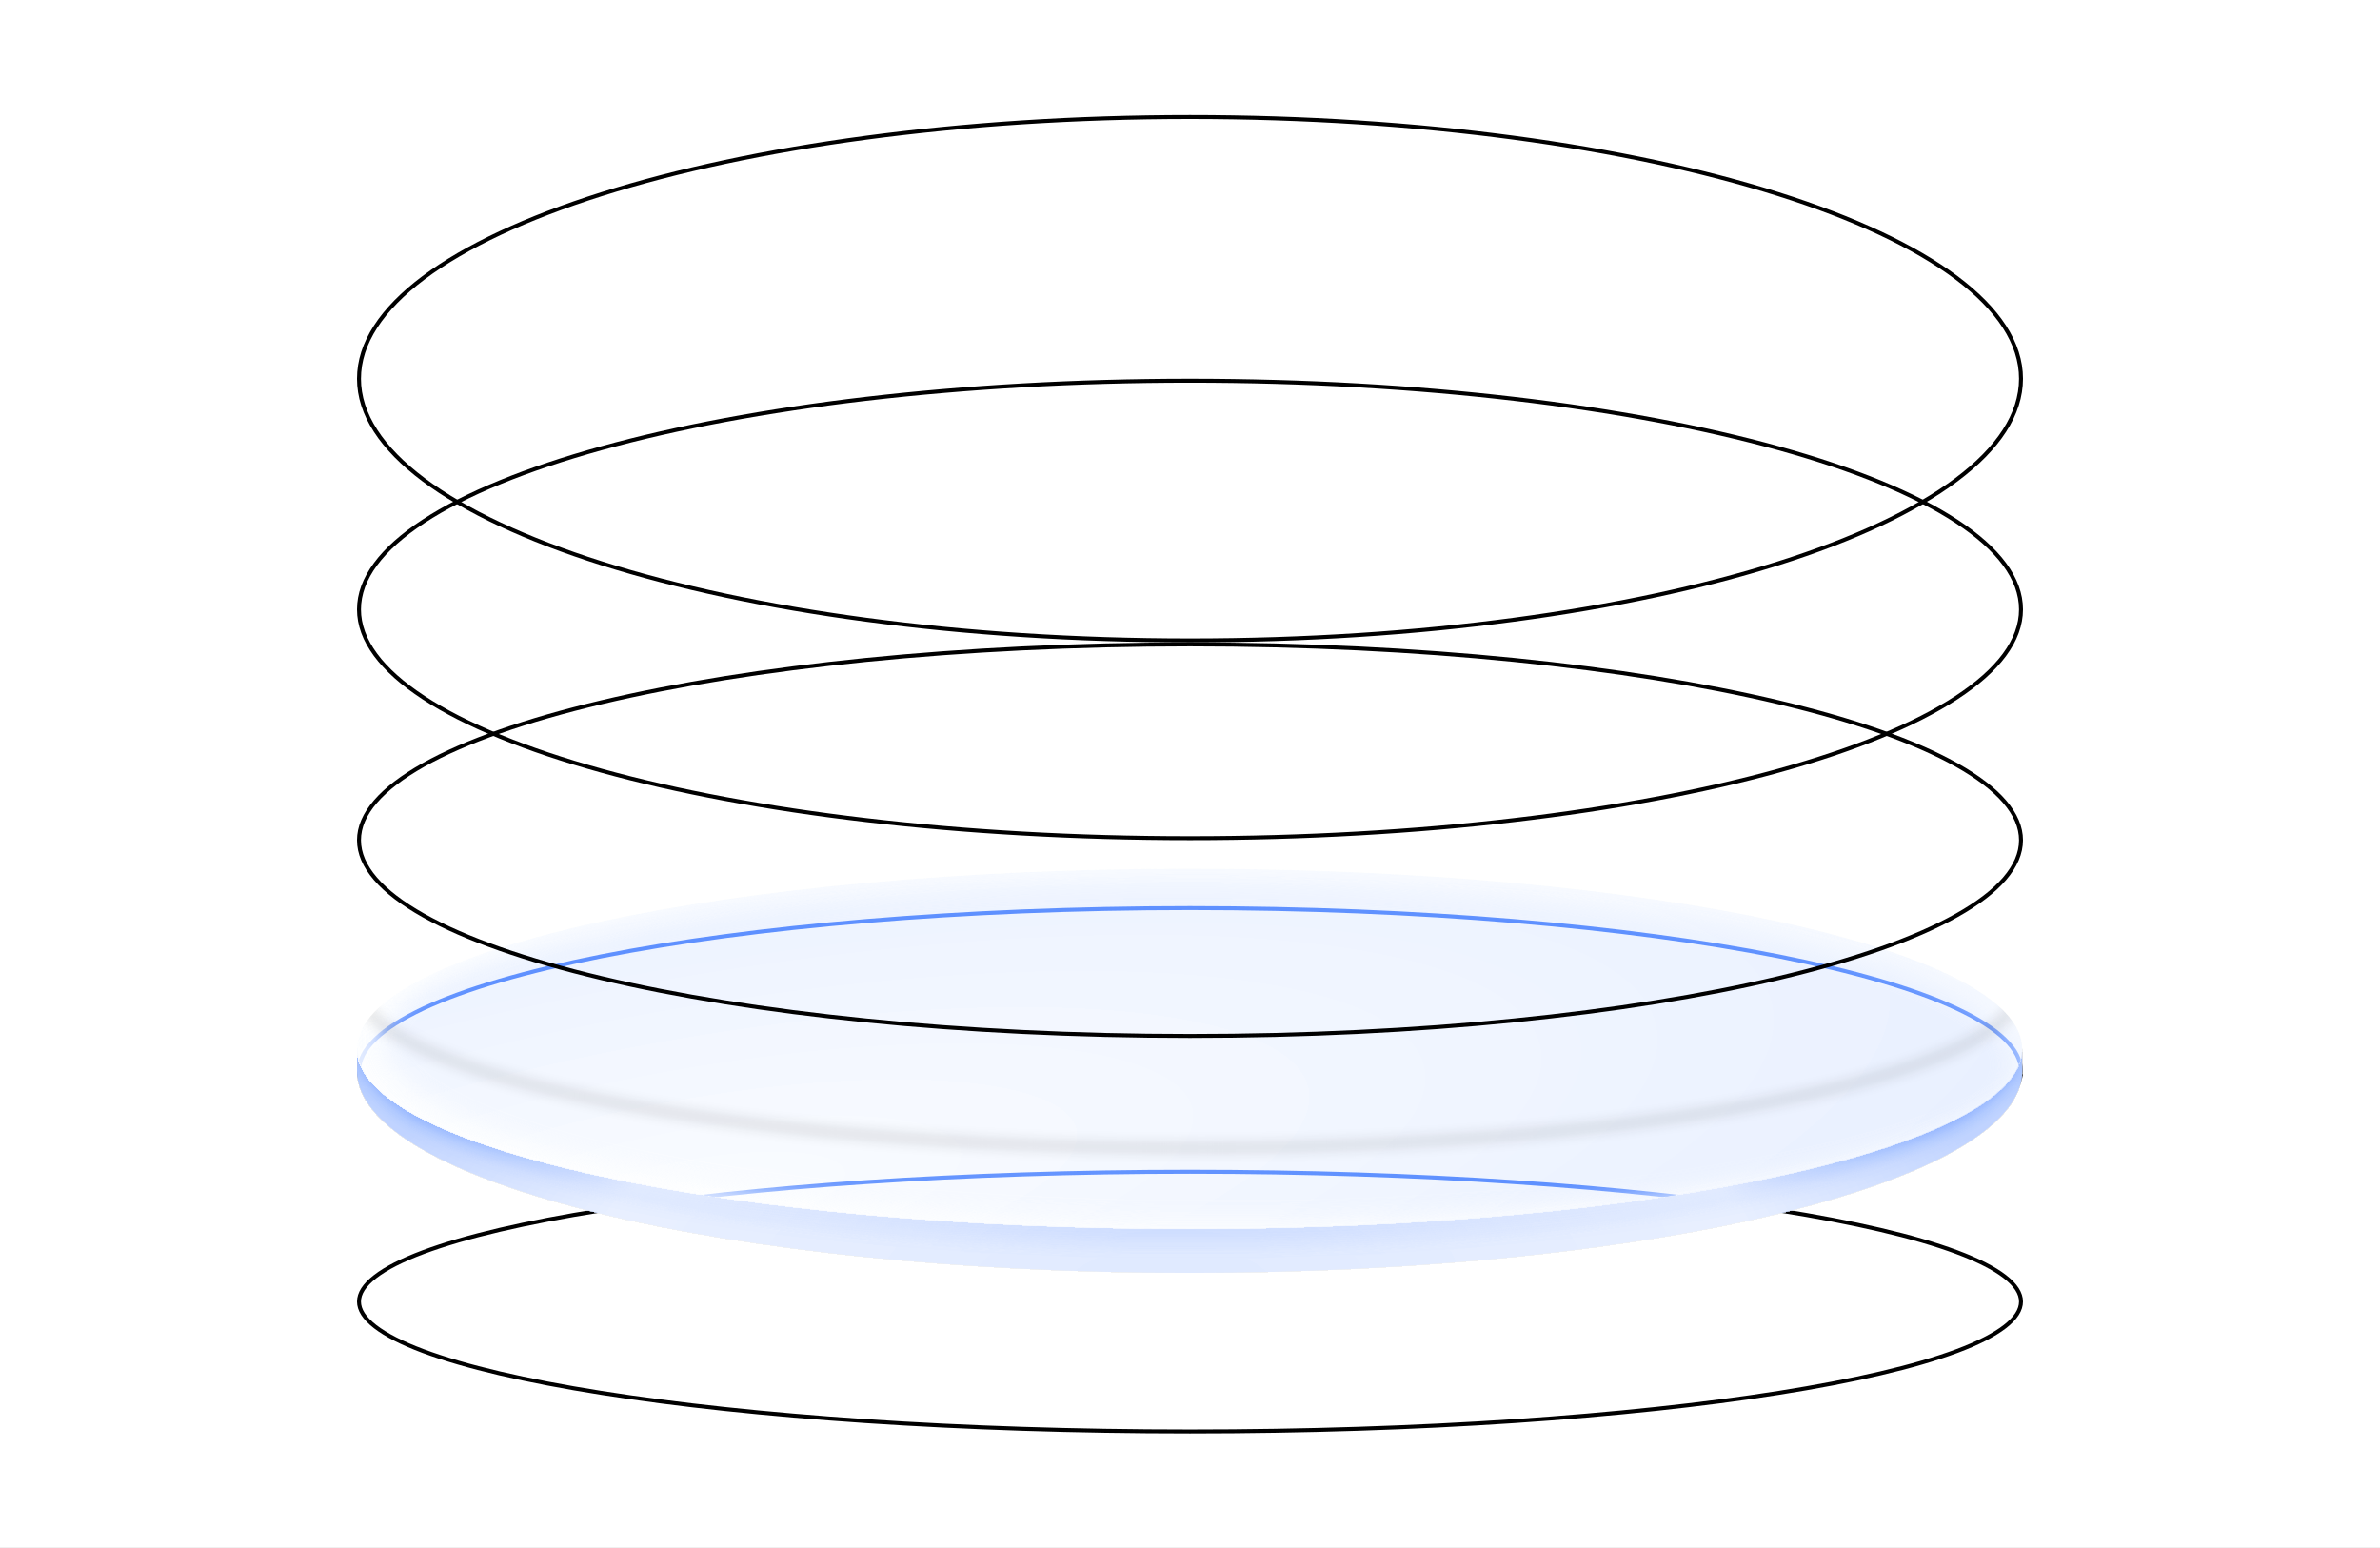
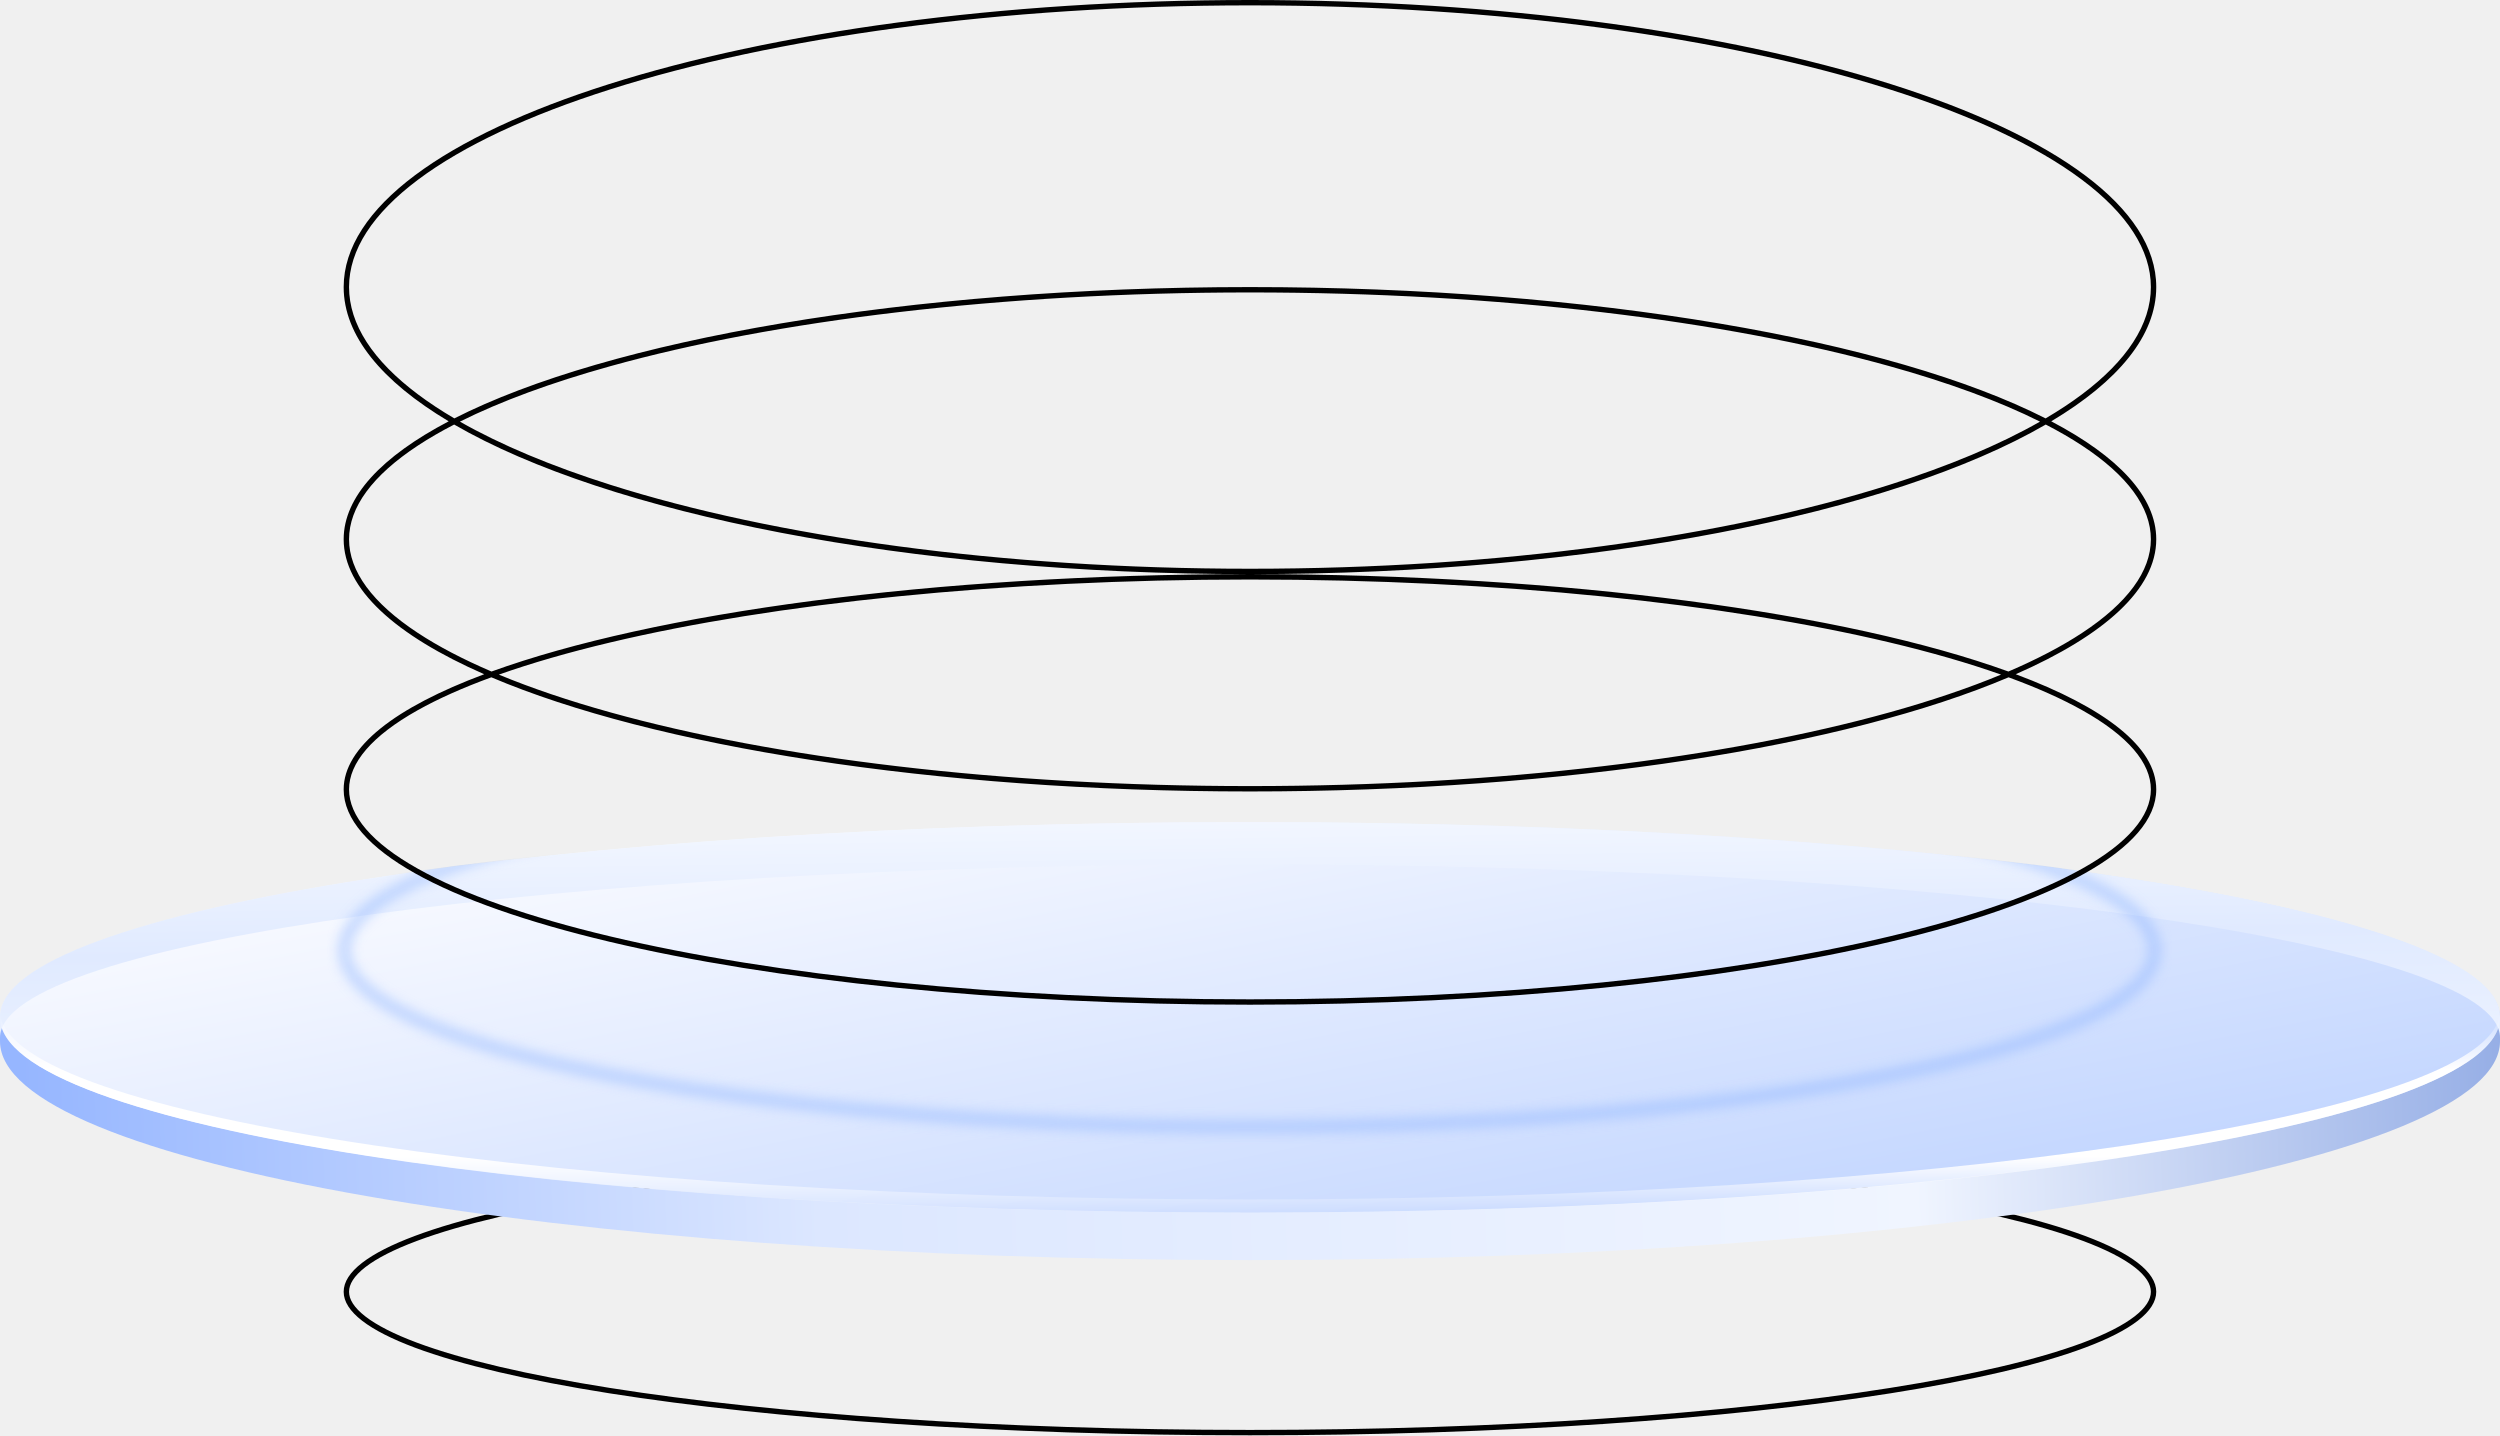
- <svg xmlns="http://www.w3.org/2000/svg" width="523" height="340" viewBox="0 0 523 340" fill="none">
-   <rect width="523" height="339.95" fill="white" />
-   <path d="M444.114 286.021C444.114 287.821 442.961 289.662 440.565 291.515C438.176 293.363 434.626 295.164 430.012 296.89C420.79 300.341 407.42 303.457 390.868 306.077C357.771 311.315 312.033 314.557 261.5 314.557C210.968 314.557 165.229 311.315 132.132 306.077C115.581 303.457 102.21 300.341 92.988 296.89C88.374 295.164 84.824 293.363 82.436 291.515C80.039 289.662 78.886 287.821 78.886 286.021C78.886 284.222 80.039 282.381 82.436 280.527C84.824 278.68 88.374 276.879 92.988 275.153C102.21 271.702 115.581 268.586 132.132 265.966C165.229 260.728 210.968 257.486 261.5 257.486C312.033 257.486 357.771 260.728 390.868 265.966C407.42 268.586 420.79 271.702 430.012 275.153C434.626 276.879 438.176 278.68 440.565 280.527C442.961 282.381 444.114 284.222 444.114 286.021Z" stroke="black" stroke-width="0.872" />
-   <path d="M444.114 83.221C444.114 91.021 439.12 98.529 429.904 105.426C420.696 112.318 407.343 118.542 390.805 123.778C357.732 134.246 312.016 140.728 261.5 140.728C210.984 140.728 165.268 134.246 132.196 123.778C115.657 118.542 102.305 112.318 93.096 105.426C83.88 98.529 78.886 91.021 78.886 83.221C78.886 75.422 83.88 67.913 93.096 61.016C102.305 54.125 115.657 47.9 132.196 42.665C165.268 32.196 210.984 25.714 261.5 25.714C312.016 25.714 357.732 32.196 390.805 42.665C407.343 47.9 420.696 54.125 429.904 61.016C439.12 67.913 444.114 75.422 444.114 83.221Z" stroke="black" stroke-width="0.872" />
-   <path d="M444.114 235.321C444.114 237.661 442.918 239.996 440.528 242.307C438.138 244.617 434.59 246.867 429.981 249.023C420.764 253.334 407.4 257.227 390.852 260.501C357.761 267.048 312.029 271.1 261.5 271.1C210.972 271.1 165.239 267.048 132.149 260.501C115.6 257.227 102.236 253.334 93.02 249.023C88.41 246.867 84.862 244.617 82.472 242.307C80.083 239.996 78.886 237.661 78.886 235.321C78.886 232.982 80.083 230.647 82.472 228.336C84.862 226.026 88.41 223.776 93.02 221.62C102.236 217.309 115.6 213.416 132.149 210.142C165.239 203.595 210.972 199.543 261.5 199.543C312.029 199.543 357.761 203.595 390.852 210.142C407.4 213.416 420.764 217.309 429.981 221.62C434.59 223.776 438.138 226.026 440.528 228.336C442.918 230.647 444.114 232.982 444.114 235.321Z" stroke="black" stroke-width="0.872" />
-   <g filter="url(#filter0_ii_2818_10000)">
-     <path d="M261.416 279.7C362.465 279.7 444.381 259.82 444.381 235.297V230.471C444.381 252.328 362.465 270.047 261.416 270.047C160.367 270.047 78.451 252.328 78.451 230.471L78.451 235.297C78.451 259.82 160.367 279.7 261.416 279.7Z" fill="url(#paint0_radial_2818_10000)" />
-   </g>
-   <g filter="url(#filter1_bii_2818_10000)">
-     <ellipse cx="39.576" cy="182.965" rx="39.576" ry="182.965" transform="matrix(-5.1834e-08 1 1 3.68616e-08 78.4507 190.895)" fill="url(#paint1_radial_2818_10000)" fill-opacity="0.6" />
-   </g>
-   <g style="mix-blend-mode:color">
-     <path d="M444.381 235.297C444.381 259.82 362.465 279.7 261.416 279.7C160.367 279.7 78.451 259.82 78.451 235.297C78.451 234.441 78.551 233.59 78.748 232.746C78.551 231.993 78.451 231.234 78.451 230.471C78.451 208.614 160.367 190.895 261.416 190.895C362.465 190.895 444.381 208.614 444.381 230.471C444.381 231.234 444.281 231.993 444.084 232.746C444.281 233.59 444.381 234.441 444.381 235.297Z" fill="#1960FF" />
-     <path d="M78.451 235.297C78.451 234.441 78.551 233.59 78.748 232.746C78.551 231.993 78.451 231.234 78.451 230.471L78.451 235.297Z" fill="#1960FF" />
-     <path d="M444.381 230.471C444.381 231.234 444.281 231.993 444.084 232.746C444.281 233.59 444.381 234.441 444.381 235.297V230.471Z" fill="#1960FF" />
-   </g>
-   <mask id="mask0_2818_10000" style="mask-type:alpha" maskUnits="userSpaceOnUse" x="78" y="190" width="367" height="90">
+ <svg xmlns="http://www.w3.org/2000/svg" width="371" height="213" viewBox="0 0 371 213" fill="none">
+   <path d="M319.588 191.7C319.588 192.987 318.764 194.319 317.011 195.676C315.265 197.027 312.665 198.348 309.279 199.616C302.51 202.151 292.693 204.441 280.533 206.366C256.221 210.217 222.619 212.6 185.494 212.6C148.369 212.6 114.767 210.217 90.455 206.366C78.296 204.441 68.478 202.151 61.709 199.616C58.323 198.348 55.723 197.027 53.977 195.676C52.224 194.319 51.4 192.987 51.4 191.7C51.4 190.413 52.224 189.081 53.977 187.724C55.723 186.372 58.323 185.052 61.709 183.784C68.478 181.249 78.296 178.959 90.455 177.034C114.767 173.183 148.369 170.8 185.494 170.8C222.619 170.8 256.221 173.183 280.533 177.034C292.693 178.959 302.51 181.249 309.279 183.784C312.665 185.052 315.265 186.372 317.011 187.724C318.764 189.081 319.588 190.413 319.588 191.7Z" stroke="black" stroke-width="0.8" />
+   <ellipse cx="29" cy="185.5" rx="29" ry="185.5" transform="matrix(-7.14938e-08 1 1 2.67252e-08 -0.000244141 122)" fill="url(#paint0_linear_6250_1778)" />
+   <path d="M185.5 187C287.949 187 371 172.462 371 154.529V151C371 166.984 287.949 179.941 185.5 179.941C83.051 179.941 -0 166.984 -0 151L-0 154.529C-0 172.462 83.051 187 185.5 187Z" fill="url(#paint1_linear_6250_1778)" />
+   <path d="M185.5 122C287.949 122 371 134.922 371 150.863V154C371 139.792 287.949 128.275 185.5 128.275C83.051 128.275 -0 139.792 -0 154L-0 150.863C-0 134.922 83.051 122 185.5 122Z" fill="url(#paint2_linear_6250_1778)" />
+   <path d="M371 151C371 167.016 287.949 180 185.5 180C83.051 180 -0 167.016 -0 151C-0 150.83 0.009 150.66 0.028 150.491C1.764 165.728 84.138 178 185.5 178C286.862 178 369.235 165.728 370.972 150.491C370.99 150.66 371 150.83 371 151Z" fill="url(#paint3_linear_6250_1778)" />
+   <mask id="mask0_6250_1778" style="mask-type:alpha" maskUnits="userSpaceOnUse" x="0" y="121" width="371" height="67">
    <g style="mix-blend-mode:color">
-       <path fill-rule="evenodd" clip-rule="evenodd" d="M444.381 235.297C444.381 259.82 362.465 279.7 261.416 279.7C160.367 279.7 78.45 259.82 78.45 235.297C78.45 234.441 78.55 233.59 78.747 232.746C78.55 231.993 78.45 231.235 78.45 230.471C78.45 208.614 160.367 190.895 261.416 190.895C362.465 190.895 444.381 208.614 444.381 230.471C444.381 231.235 444.281 231.993 444.084 232.746C444.281 233.59 444.381 234.441 444.381 235.297Z" fill="#1960FF" />
+       <path d="M370.746 154.466C370.746 172.476 287.767 187.076 185.408 187.076C83.049 187.076 0.071 172.476 0.071 154.466C0.071 153.837 0.172 153.212 0.372 152.592C0.172 152.039 0.071 151.482 0.071 150.922C0.071 134.87 83.049 121.857 185.408 121.857C287.767 121.857 370.746 134.87 370.746 150.922C370.746 151.482 370.645 152.039 370.445 152.592C370.645 153.212 370.746 153.837 370.746 154.466Z" fill="#1960FF" />
    </g>
  </mask>
-   <g mask="url(#mask0_2818_10000)">
-     <g style="mix-blend-mode:color-burn" filter="url(#filter2_f_2818_10000)">
-       <path d="M261.416 252.237C311.921 252.237 357.633 248.24 390.708 241.784C407.249 238.555 420.608 234.715 429.82 230.464C434.427 228.337 437.974 226.118 440.363 223.84C442.751 221.561 443.945 219.261 443.945 216.957C443.945 214.654 442.751 212.353 440.363 210.075C437.974 207.796 434.427 205.578 429.82 203.451C420.608 199.2 407.249 195.36 390.708 192.131C357.633 185.675 311.921 181.678 261.416 181.678C210.91 181.678 165.198 185.675 132.123 192.131C115.582 195.36 102.224 199.2 93.011 203.451C88.404 205.578 84.857 207.796 82.468 210.075C80.08 212.353 78.886 214.654 78.886 216.957C78.886 219.261 80.08 221.561 82.468 223.84C84.857 226.118 88.404 228.337 93.011 230.464C102.224 234.715 115.582 238.555 132.123 241.784C165.198 248.24 210.91 252.237 261.416 252.237Z" stroke="#141414" stroke-opacity="0.3" stroke-width="0.872" />
+   <g mask="url(#mask0_6250_1778)">
+     <g filter="url(#filter0_f_6250_1778)">
+       <ellipse cx="26.23" cy="134.372" rx="26.23" ry="134.372" transform="matrix(-4.36076e-08 1 1 4.38155e-08 51.0598 114.768)" stroke="#84AEFF" stroke-width="0.8" />
    </g>
  </g>
-   <path d="M444.114 184.621C444.114 190.361 439.2 195.966 429.952 201.157C420.74 206.327 407.381 210.998 390.835 214.926C357.752 222.78 312.024 227.643 261.5 227.643C210.976 227.643 165.249 222.78 132.165 214.926C115.62 210.998 102.261 206.327 93.049 201.157C83.8 195.966 78.886 190.361 78.886 184.621C78.886 178.881 83.8 173.277 93.049 168.086C102.261 162.915 115.62 158.244 132.165 154.316C165.249 146.462 210.976 141.6 261.5 141.6C312.024 141.6 357.752 146.462 390.835 154.316C407.381 158.244 420.74 162.915 429.952 168.086C439.2 173.277 444.114 178.881 444.114 184.621Z" stroke="black" stroke-width="0.872" />
-   <path d="M444.114 133.921C444.114 140.694 439.154 147.249 429.926 153.291C420.717 159.322 407.362 164.77 390.82 169.352C357.742 178.513 312.02 184.185 261.5 184.185C210.98 184.185 165.259 178.513 132.181 169.352C115.639 164.77 102.283 159.322 93.074 153.291C83.846 147.249 78.886 140.694 78.886 133.921C78.886 127.149 83.846 120.594 93.074 114.551C102.283 108.52 115.639 103.073 132.181 98.491C165.259 89.329 210.98 83.657 261.5 83.657C312.02 83.657 357.742 89.329 390.82 98.491C407.362 103.073 420.717 108.52 429.926 114.551C439.154 120.594 444.114 127.149 444.114 133.921Z" stroke="black" stroke-width="0.872" />
+   <path fill-rule="evenodd" clip-rule="evenodd" d="M319.188 42.6C319.188 48.114 315.659 53.509 308.94 58.541C307.322 59.753 305.528 60.937 303.565 62.09C280.734 50.476 236.419 42.6 185.494 42.6C134.569 42.6 90.254 50.476 67.423 62.09C65.46 60.937 63.666 59.753 62.048 58.541C55.329 53.509 51.8 48.114 51.8 42.6C51.8 37.086 55.329 31.691 62.048 26.659C68.754 21.637 78.509 17.081 90.634 13.24C114.875 5.562 148.413 0.8 185.494 0.8C222.575 0.8 256.113 5.562 280.354 13.24C292.48 17.081 302.234 21.637 308.94 26.659C315.659 31.691 319.188 37.086 319.188 42.6ZM68.25 62.569C74.288 59.55 81.826 56.776 90.607 54.333C114.858 47.584 148.406 43.4 185.494 43.4C222.582 43.4 256.13 47.584 280.381 54.333C289.162 56.776 296.7 59.55 302.738 62.569C296.697 66.012 289.149 69.174 280.354 71.96C256.113 79.638 222.575 84.4 185.494 84.4C148.413 84.4 114.875 79.638 90.634 71.96C81.839 69.174 74.291 66.012 68.25 62.569ZM66.584 62.523C56.635 56.578 51 49.797 51 42.6C51 19.073 111.215 0 185.494 0C259.773 0 319.988 19.073 319.988 42.6C319.988 49.797 314.353 56.578 304.404 62.523C314.353 67.746 319.988 73.704 319.988 80.027C319.988 87.394 312.341 94.263 299.135 100.054C312.341 104.998 319.988 110.862 319.988 117.15C319.988 134.796 259.773 149.1 185.494 149.1C111.215 149.1 51 134.796 51 117.15C51 110.862 58.647 104.998 71.853 100.054C58.647 94.263 51 87.394 51 80.027C51 73.704 56.635 67.746 66.584 62.523ZM303.59 63.002C305.559 64.018 307.358 65.06 308.979 66.127C315.719 70.562 319.188 75.275 319.188 80.027C319.188 84.779 315.719 89.493 308.979 93.927C305.94 95.927 302.275 97.842 298.047 99.653C274.021 90.949 232.583 85.2 185.494 85.2C138.405 85.2 96.968 90.949 72.941 99.653C68.713 97.842 65.048 95.927 62.009 93.927C55.269 89.493 51.8 84.779 51.8 80.027C51.8 75.275 55.269 70.562 62.009 66.127C63.63 65.06 65.43 64.018 67.398 63.002C90.222 76.229 134.55 85.2 185.494 85.2C236.438 85.2 280.766 76.229 303.59 63.002ZM90.577 95.336C84.422 96.798 78.877 98.399 74.031 100.113C78.884 102.126 84.439 104.005 90.607 105.721C114.858 112.47 148.406 116.654 185.494 116.654C222.582 116.654 256.13 112.47 280.381 105.721C286.55 104.005 292.104 102.126 296.957 100.113C292.111 98.399 286.566 96.798 280.411 95.336C256.149 89.573 222.59 86 185.494 86C148.398 86 114.839 89.573 90.577 95.336ZM309.027 105.411C305.982 103.701 302.309 102.062 298.07 100.513C274.047 110.715 232.599 117.454 185.494 117.454C138.389 117.454 96.941 110.715 72.918 100.513C68.68 102.062 65.006 103.701 61.961 105.411C55.182 109.218 51.8 113.216 51.8 117.15C51.8 121.084 55.182 125.082 61.961 128.889C68.673 132.659 78.44 136.08 90.577 138.964C114.839 144.727 148.398 148.3 185.494 148.3C222.59 148.3 256.149 144.727 280.411 138.964C292.548 136.08 302.315 132.659 309.027 128.889C315.806 125.082 319.188 121.084 319.188 117.15C319.188 113.216 315.806 109.218 309.027 105.411Z" fill="black" />
  <defs>
-     <filter id="filter0_ii_2818_10000" x="78.451" y="226.984" width="365.931" height="56.202" filterUnits="userSpaceOnUse" color-interpolation-filters="sRGB">
+     <filter id="filter0_f_6250_1778" x="48.66" y="112.368" width="273.544" height="57.259" filterUnits="userSpaceOnUse" color-interpolation-filters="sRGB">
      <feFlood flood-opacity="0" result="BackgroundImageFix" />
      <feBlend mode="normal" in="SourceGraphic" in2="BackgroundImageFix" result="shape" />
-       <feColorMatrix in="SourceAlpha" type="matrix" values="0 0 0 0 0 0 0 0 0 0 0 0 0 0 0 0 0 0 127 0" result="hardAlpha" />
-       <feOffset dy="-6.973" />
-       <feGaussianBlur stdDeviation="1.743" />
-       <feComposite in2="hardAlpha" operator="arithmetic" k2="-1" k3="1" />
-       <feColorMatrix type="matrix" values="0 0 0 0 0.919 0 0 0 0 0.919 0 0 0 0 0.919 0 0 0 0.68 0" />
-       <feBlend mode="normal" in2="shape" result="effect1_innerShadow_2818_10000" />
-       <feColorMatrix in="SourceAlpha" type="matrix" values="0 0 0 0 0 0 0 0 0 0 0 0 0 0 0 0 0 0 127 0" result="hardAlpha" />
-       <feOffset dy="3.487" />
-       <feGaussianBlur stdDeviation="1.743" />
-       <feComposite in2="hardAlpha" operator="arithmetic" k2="-1" k3="1" />
-       <feColorMatrix type="matrix" values="0 0 0 0 0 0 0 0 0 0 0 0 0 0 0 0 0 0 0.05 0" />
-       <feBlend mode="normal" in2="effect1_innerShadow_2818_10000" result="effect2_innerShadow_2818_10000" />
+       <feGaussianBlur stdDeviation="1" result="effect1_foregroundBlur_6250_1778" />
    </filter>
-     <filter id="filter1_bii_2818_10000" x="71.477" y="183.922" width="379.878" height="93.099" filterUnits="userSpaceOnUse" color-interpolation-filters="sRGB">
-       <feFlood flood-opacity="0" result="BackgroundImageFix" />
-       <feGaussianBlur in="BackgroundImageFix" stdDeviation="3.487" />
-       <feComposite in2="SourceAlpha" operator="in" result="effect1_backgroundBlur_2818_10000" />
-       <feBlend mode="normal" in="SourceGraphic" in2="effect1_backgroundBlur_2818_10000" result="shape" />
-       <feColorMatrix in="SourceAlpha" type="matrix" values="0 0 0 0 0 0 0 0 0 0 0 0 0 0 0 0 0 0 127 0" result="hardAlpha" />
-       <feOffset dx="6.102" dy="-1.743" />
-       <feGaussianBlur stdDeviation="2.615" />
-       <feComposite in2="hardAlpha" operator="arithmetic" k2="-1" k3="1" />
-       <feColorMatrix type="matrix" values="0 0 0 0 1 0 0 0 0 0.998 0 0 0 0 0.998 0 0 0 0.8 0" />
-       <feBlend mode="normal" in2="shape" result="effect2_innerShadow_2818_10000" />
-       <feColorMatrix in="SourceAlpha" type="matrix" values="0 0 0 0 0 0 0 0 0 0 0 0 0 0 0 0 0 0 127 0" result="hardAlpha" />
-       <feOffset dx="-2.615" dy="3.487" />
-       <feGaussianBlur stdDeviation="2.615" />
-       <feComposite in2="hardAlpha" operator="arithmetic" k2="-1" k3="1" />
-       <feColorMatrix type="matrix" values="0 0 0 0 1 0 0 0 0 1 0 0 0 0 1 0 0 0 0.5 0" />
-       <feBlend mode="normal" in2="effect2_innerShadow_2818_10000" result="effect3_innerShadow_2818_10000" />
-     </filter>
-     <filter id="filter2_f_2818_10000" x="75.835" y="178.627" width="371.161" height="76.66" filterUnits="userSpaceOnUse" color-interpolation-filters="sRGB">
-       <feFlood flood-opacity="0" result="BackgroundImageFix" />
-       <feBlend mode="normal" in="SourceGraphic" in2="BackgroundImageFix" result="shape" />
-       <feGaussianBlur stdDeviation="1.308" result="effect1_foregroundBlur_2818_10000" />
-     </filter>
-     <radialGradient id="paint0_radial_2818_10000" cx="0" cy="0" r="1" gradientUnits="userSpaceOnUse" gradientTransform="translate(256.601 284.526) rotate(-1.4723) scale(187.842 87.719)">
-       <stop stop-color="#E4E4E4" />
-       <stop offset="0.689" stop-color="#F7F7FA" />
-       <stop offset="1" stop-color="#A5A5A7" />
-     </radialGradient>
-     <radialGradient id="paint1_radial_2818_10000" cx="0" cy="0" r="1" gradientUnits="userSpaceOnUse" gradientTransform="translate(71.9201 75.8967) rotate(99.909) scale(458.149 119.323)">
-       <stop stop-color="#F8F8F9" />
-       <stop offset="1" stop-color="#DADADA" />
-     </radialGradient>
+     <linearGradient id="paint0_linear_6250_1778" x1="30.42" y1="-45.178" x2="146.33" y2="-22.573" gradientUnits="userSpaceOnUse">
+       <stop stop-color="#F7F9FF" />
+       <stop offset="0.979" stop-color="#B4CCFF" />
+     </linearGradient>
+     <linearGradient id="paint1_linear_6250_1778" x1="374.5" y1="166.5" x2="0.717" y2="178.979" gradientUnits="userSpaceOnUse">
+       <stop stop-color="#93ACE5" />
+       <stop offset="0.242" stop-color="#F0F5FF" />
+       <stop offset="0.677" stop-color="#DCE7FF" />
+       <stop offset="0.992" stop-color="#96B6FF" />
+     </linearGradient>
+     <linearGradient id="paint2_linear_6250_1778" x1="195.5" y1="188" x2="194.585" y2="117.681" gradientUnits="userSpaceOnUse">
+       <stop stop-color="white" />
+       <stop offset="0.687" stop-color="#E0EAFF" />
+       <stop offset="1" stop-color="#F6F9FF" />
+     </linearGradient>
+     <linearGradient id="paint3_linear_6250_1778" x1="185.5" y1="180" x2="185.5" y2="150.491" gradientUnits="userSpaceOnUse">
+       <stop stop-color="white" stop-opacity="0" />
+       <stop offset="0.285" stop-color="white" />
+       <stop offset="0.72" stop-color="white" />
+       <stop offset="1" stop-color="white" stop-opacity="0" />
+     </linearGradient>
  </defs>
</svg>
